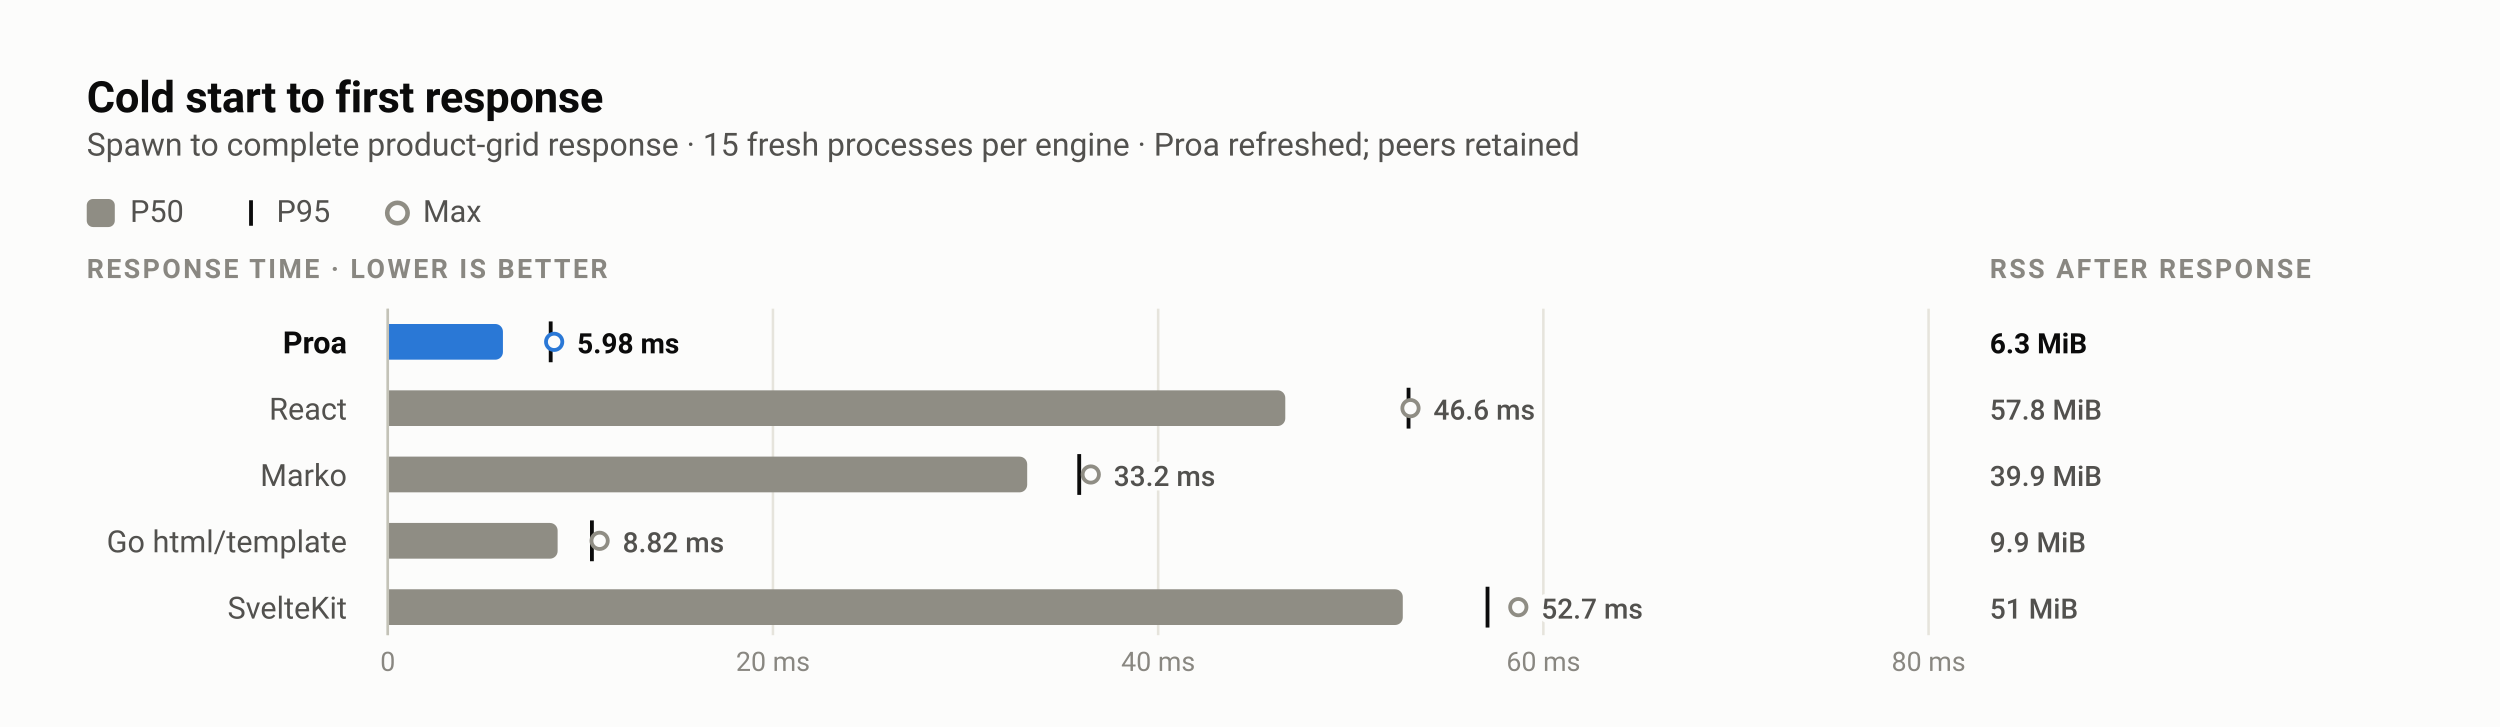
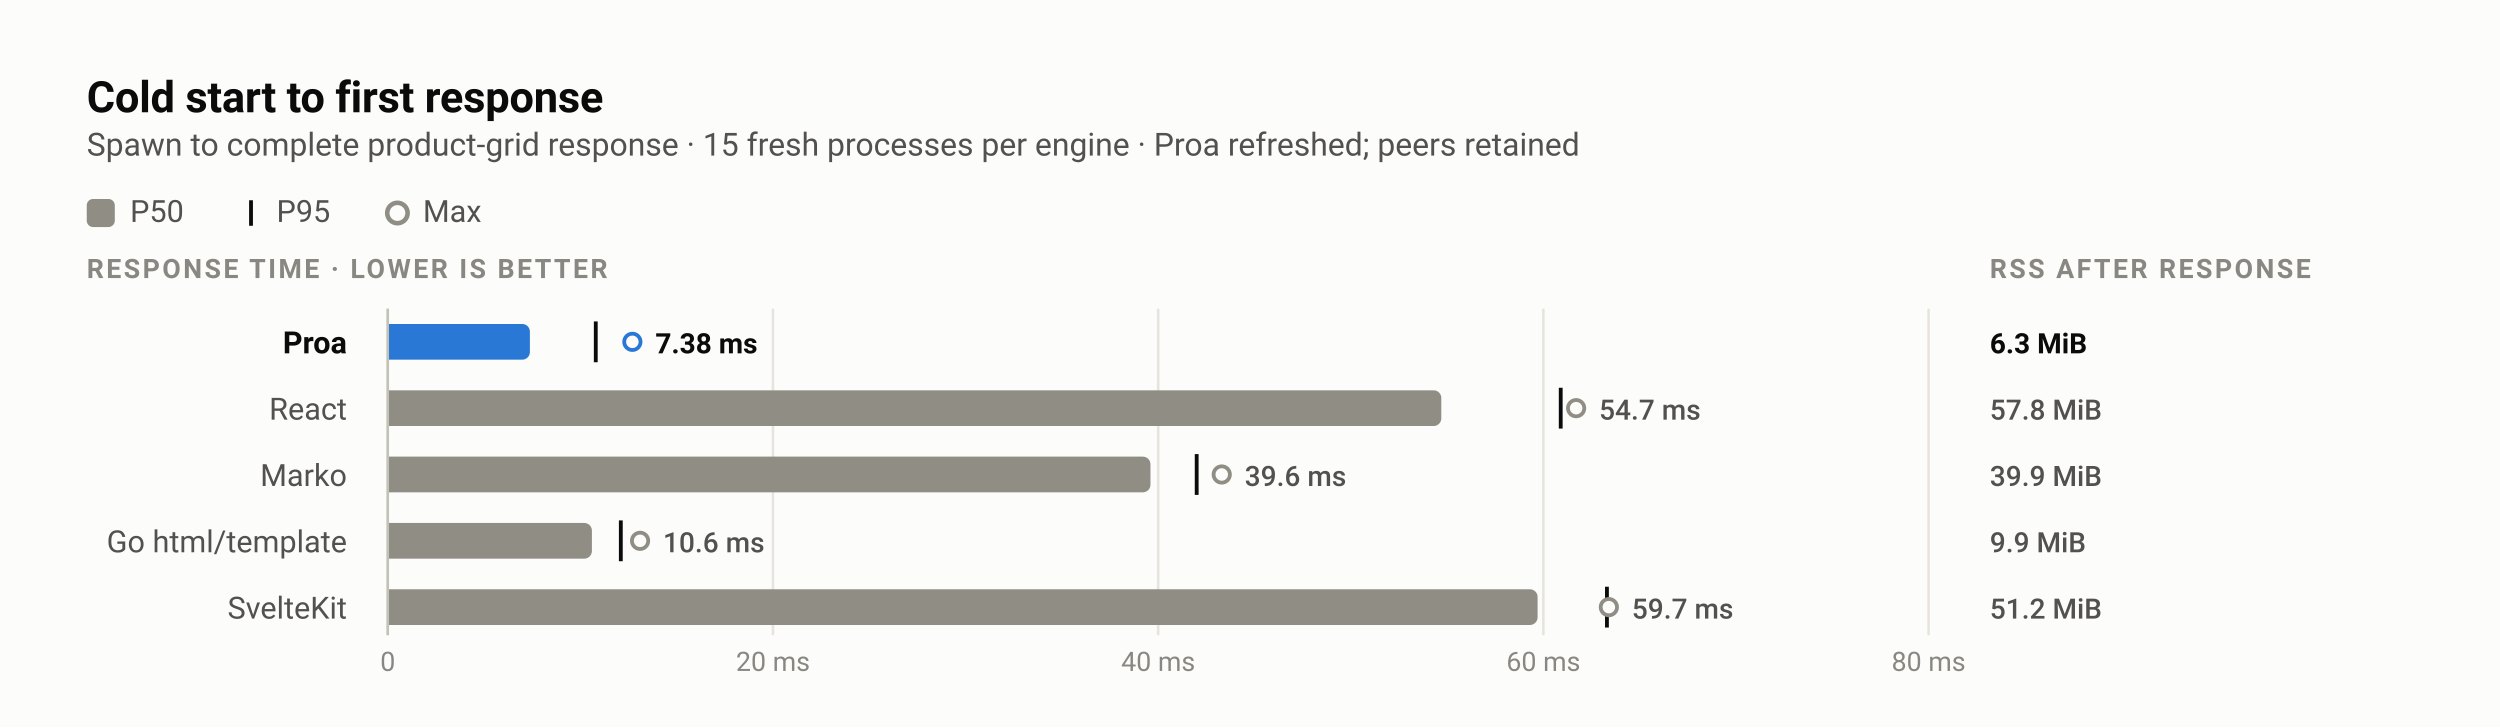
<svg xmlns="http://www.w3.org/2000/svg" width="980" height="285" viewBox="0 0 980 285" role="img" aria-labelledby="ttl dsc">
  <style>
  text { font-family: system-ui, -apple-system, "Segoe UI", Roboto, "Helvetica Neue", Arial, sans-serif; }
  .t   { font-size: 17px; font-weight: 600; fill: #0b0b0b; letter-spacing: -.005em; }
  .d   { font-size: 12.5px; font-weight: 400; fill: #52514e; }
  .eb  { font-size: 10.5px; font-weight: 600; fill: #898781; letter-spacing: .09em; }
  .cat { font-size: 12px; font-weight: 400; fill: #52514e; }
  .catb{ font-size: 12px; font-weight: 600; fill: #0b0b0b; }
  .lg  { font-size: 12px; font-weight: 400; fill: #52514e; }
  .tick{ font-size: 10.5px; font-weight: 400; fill: #898781; font-variant-numeric: tabular-nums; }
  .val { font-size: 11px; font-weight: 500; fill: #52514e; font-variant-numeric: tabular-nums;
         paint-order: stroke; stroke: #fcfcfb; stroke-width: 3.5px; stroke-linejoin: round; }
  .valb{ font-size: 11px; font-weight: 600; fill: #0b0b0b; font-variant-numeric: tabular-nums;
         paint-order: stroke; stroke: #fcfcfb; stroke-width: 3.5px; stroke-linejoin: round; }
  .valw{ font-size: 11px; font-weight: 600; fill: #fcfcfb; font-variant-numeric: tabular-nums; }
  .note{ font-size: 10px; font-weight: 400; fill: #898781; }
  .mono{ font-family: ui-monospace, SFMono-Regular, "SF Mono", Menlo, Consolas, monospace; }
  .end { text-anchor: end; }
  .mid { text-anchor: middle; }
</style>
  <rect width="980" height="285" fill="#fcfcfb" />
  <text x="34" y="44" class="t">Cold start to first response</text>
  <text x="34" y="61" class="d">Spawn to complete product-grid response · 15 fresh processes per engine · Proa refreshed; peers retained</text>
  <rect x="34" y="78" width="11" height="11" rx="2.5" fill="#8f8d84" />
  <text x="51" y="87" class="lg">P50</text>
  <path d="M98.4 78.5L98.4 88.5" stroke="#0b0b0b" stroke-width="1.5" />
  <text x="108.4" y="87" class="lg">P95</text>
  <circle cx="155.79" cy="83.5" r="4" fill="#fcfcfb" stroke="#8f8d84" stroke-width="1.8" />
  <text x="165.79" y="87" class="lg">Max</text>
  <text x="34" y="109" class="eb">RESPONSE TIME · LOWER IS BETTER</text>
  <text x="780" y="109" class="eb">RSS AFTER RESPONSE</text>
  <path d="M152 121L152 249" stroke="#e6e4dc" stroke-width="1" />
  <text x="152" y="263" class="tick mid">0</text>
  <path d="M303 121L303 249" stroke="#e6e4dc" stroke-width="1" />
  <text x="303" y="263" class="tick mid">20 ms</text>
  <path d="M454 121L454 249" stroke="#e6e4dc" stroke-width="1" />
  <text x="454" y="263" class="tick mid">40 ms</text>
  <path d="M605 121L605 249" stroke="#e6e4dc" stroke-width="1" />
  <text x="605" y="263" class="tick mid">60 ms</text>
  <path d="M756 121L756 249" stroke="#e6e4dc" stroke-width="1" />
  <text x="756" y="263" class="tick mid">80 ms</text>
  <text x="136" y="138.5" class="catb end">Proa</text>
-   <path d="M152 127H194.15a3 3 0 0 1 3 3V138a3 3 0 0 1 -3 3H152Z" fill="#2a78d6" />
-   <path d="M215.87 126L215.87 142" stroke="#0b0b0b" stroke-width="1.5" />
-   <circle cx="217.23" cy="134" r="3.2" fill="#fcfcfb" stroke="#2a78d6" stroke-width="1.5" />
-   <text x="226.23" y="138.5" class="valb">5.98 ms</text>
+   <path d="M152 127H204.72a3 3 0 0 1 3 3V138a3 3 0 0 1 -3 3H152Z" fill="#2a78d6" />
+   <path d="M233.54 126L233.54 142" stroke="#0b0b0b" stroke-width="1.5" />
+   <circle cx="247.89" cy="134" r="3.2" fill="#fcfcfb" stroke="#2a78d6" stroke-width="1.5" />
+   <text x="256.89" y="138.5" class="valb">7.38 ms</text>
  <text x="780" y="138.5" class="valb">6.3 MiB</text>
  <text x="136" y="164.5" class="cat end">React</text>
-   <path d="M152 153H500.83a3 3 0 0 1 3 3V164a3 3 0 0 1 -3 3H152Z" fill="#8f8d84" />
-   <path d="M552.15 152L552.15 168" stroke="#0b0b0b" stroke-width="1.5" />
-   <circle cx="552.91" cy="160" r="3.2" fill="#fcfcfb" stroke="#8f8d84" stroke-width="1.5" />
-   <text x="561.91" y="164.5" class="val">46.6 ms</text>
+   <path d="M152 153H561.99a3 3 0 0 1 3 3V164a3 3 0 0 1 -3 3H152Z" fill="#8f8d84" />
+   <path d="M611.8 152L611.8 168" stroke="#0b0b0b" stroke-width="1.5" />
+   <circle cx="617.84" cy="160" r="3.2" fill="#fcfcfb" stroke="#8f8d84" stroke-width="1.5" />
+   <text x="626.84" y="164.5" class="val">54.7 ms</text>
  <text x="780" y="164.5" class="val">57.8 MiB</text>
  <text x="136" y="190.5" class="cat end">Marko</text>
-   <path d="M152 179H399.66a3 3 0 0 1 3 3V190a3 3 0 0 1 -3 3H152Z" fill="#8f8d84" />
-   <path d="M423.05 178L423.05 194" stroke="#0b0b0b" stroke-width="1.5" />
-   <circle cx="427.58" cy="186" r="3.2" fill="#fcfcfb" stroke="#8f8d84" stroke-width="1.5" />
-   <text x="436.58" y="190.5" class="val">33.2 ms</text>
+   <path d="M152 179H447.98a3 3 0 0 1 3 3V190a3 3 0 0 1 -3 3H152Z" fill="#8f8d84" />
+   <path d="M469.1 178L469.1 194" stroke="#0b0b0b" stroke-width="1.5" />
+   <circle cx="478.92" cy="186" r="3.2" fill="#fcfcfb" stroke="#8f8d84" stroke-width="1.5" />
+   <text x="487.92" y="190.5" class="val">39.6 ms</text>
  <text x="780" y="190.5" class="val">39.9 MiB</text>
  <text x="136" y="216.5" class="cat end">Go html/template</text>
-   <path d="M152 205H215.59a3 3 0 0 1 3 3V216a3 3 0 0 1 -3 3H152Z" fill="#8f8d84" />
-   <path d="M232.03 204L232.03 220" stroke="#0b0b0b" stroke-width="1.5" />
-   <circle cx="235.05" cy="212" r="3.2" fill="#fcfcfb" stroke="#8f8d84" stroke-width="1.5" />
-   <text x="244.05" y="216.5" class="val">8.82 ms</text>
+   <path d="M152 205H229.03a3 3 0 0 1 3 3V216a3 3 0 0 1 -3 3H152Z" fill="#8f8d84" />
+   <path d="M243.36 204L243.36 220" stroke="#0b0b0b" stroke-width="1.5" />
+   <circle cx="250.91" cy="212" r="3.2" fill="#fcfcfb" stroke="#8f8d84" stroke-width="1.5" />
+   <text x="259.9" y="216.5" class="val">10.6 ms</text>
  <text x="780" y="216.5" class="val">9.9 MiB</text>
  <text x="136" y="242.5" class="cat end">SvelteKit</text>
-   <path d="M152 231H546.89a3 3 0 0 1 3 3V242a3 3 0 0 1 -3 3H152Z" fill="#8f8d84" />
-   <path d="M583.11 230L583.11 246" stroke="#0b0b0b" stroke-width="1.5" />
-   <circle cx="595.18" cy="238" r="3.2" fill="#fcfcfb" stroke="#8f8d84" stroke-width="1.5" />
-   <text x="604.18" y="242.5" class="val">52.7 ms</text>
-   <text x="780" y="242.5" class="val">51 MiB</text>
+   <path d="M152 231H599.74a3 3 0 0 1 3 3V242a3 3 0 0 1 -3 3H152Z" fill="#8f8d84" />
+   <path d="M629.92 230L629.92 246" stroke="#0b0b0b" stroke-width="1.5" />
+   <circle cx="630.67" cy="238" r="3.2" fill="#fcfcfb" stroke="#8f8d84" stroke-width="1.5" />
+   <text x="639.67" y="242.5" class="val">59.7 ms</text>
+   <text x="780" y="242.5" class="val">51.2 MiB</text>
  <path d="M152 121L152 249" stroke="#c3c2b7" stroke-width="1" />
</svg>
